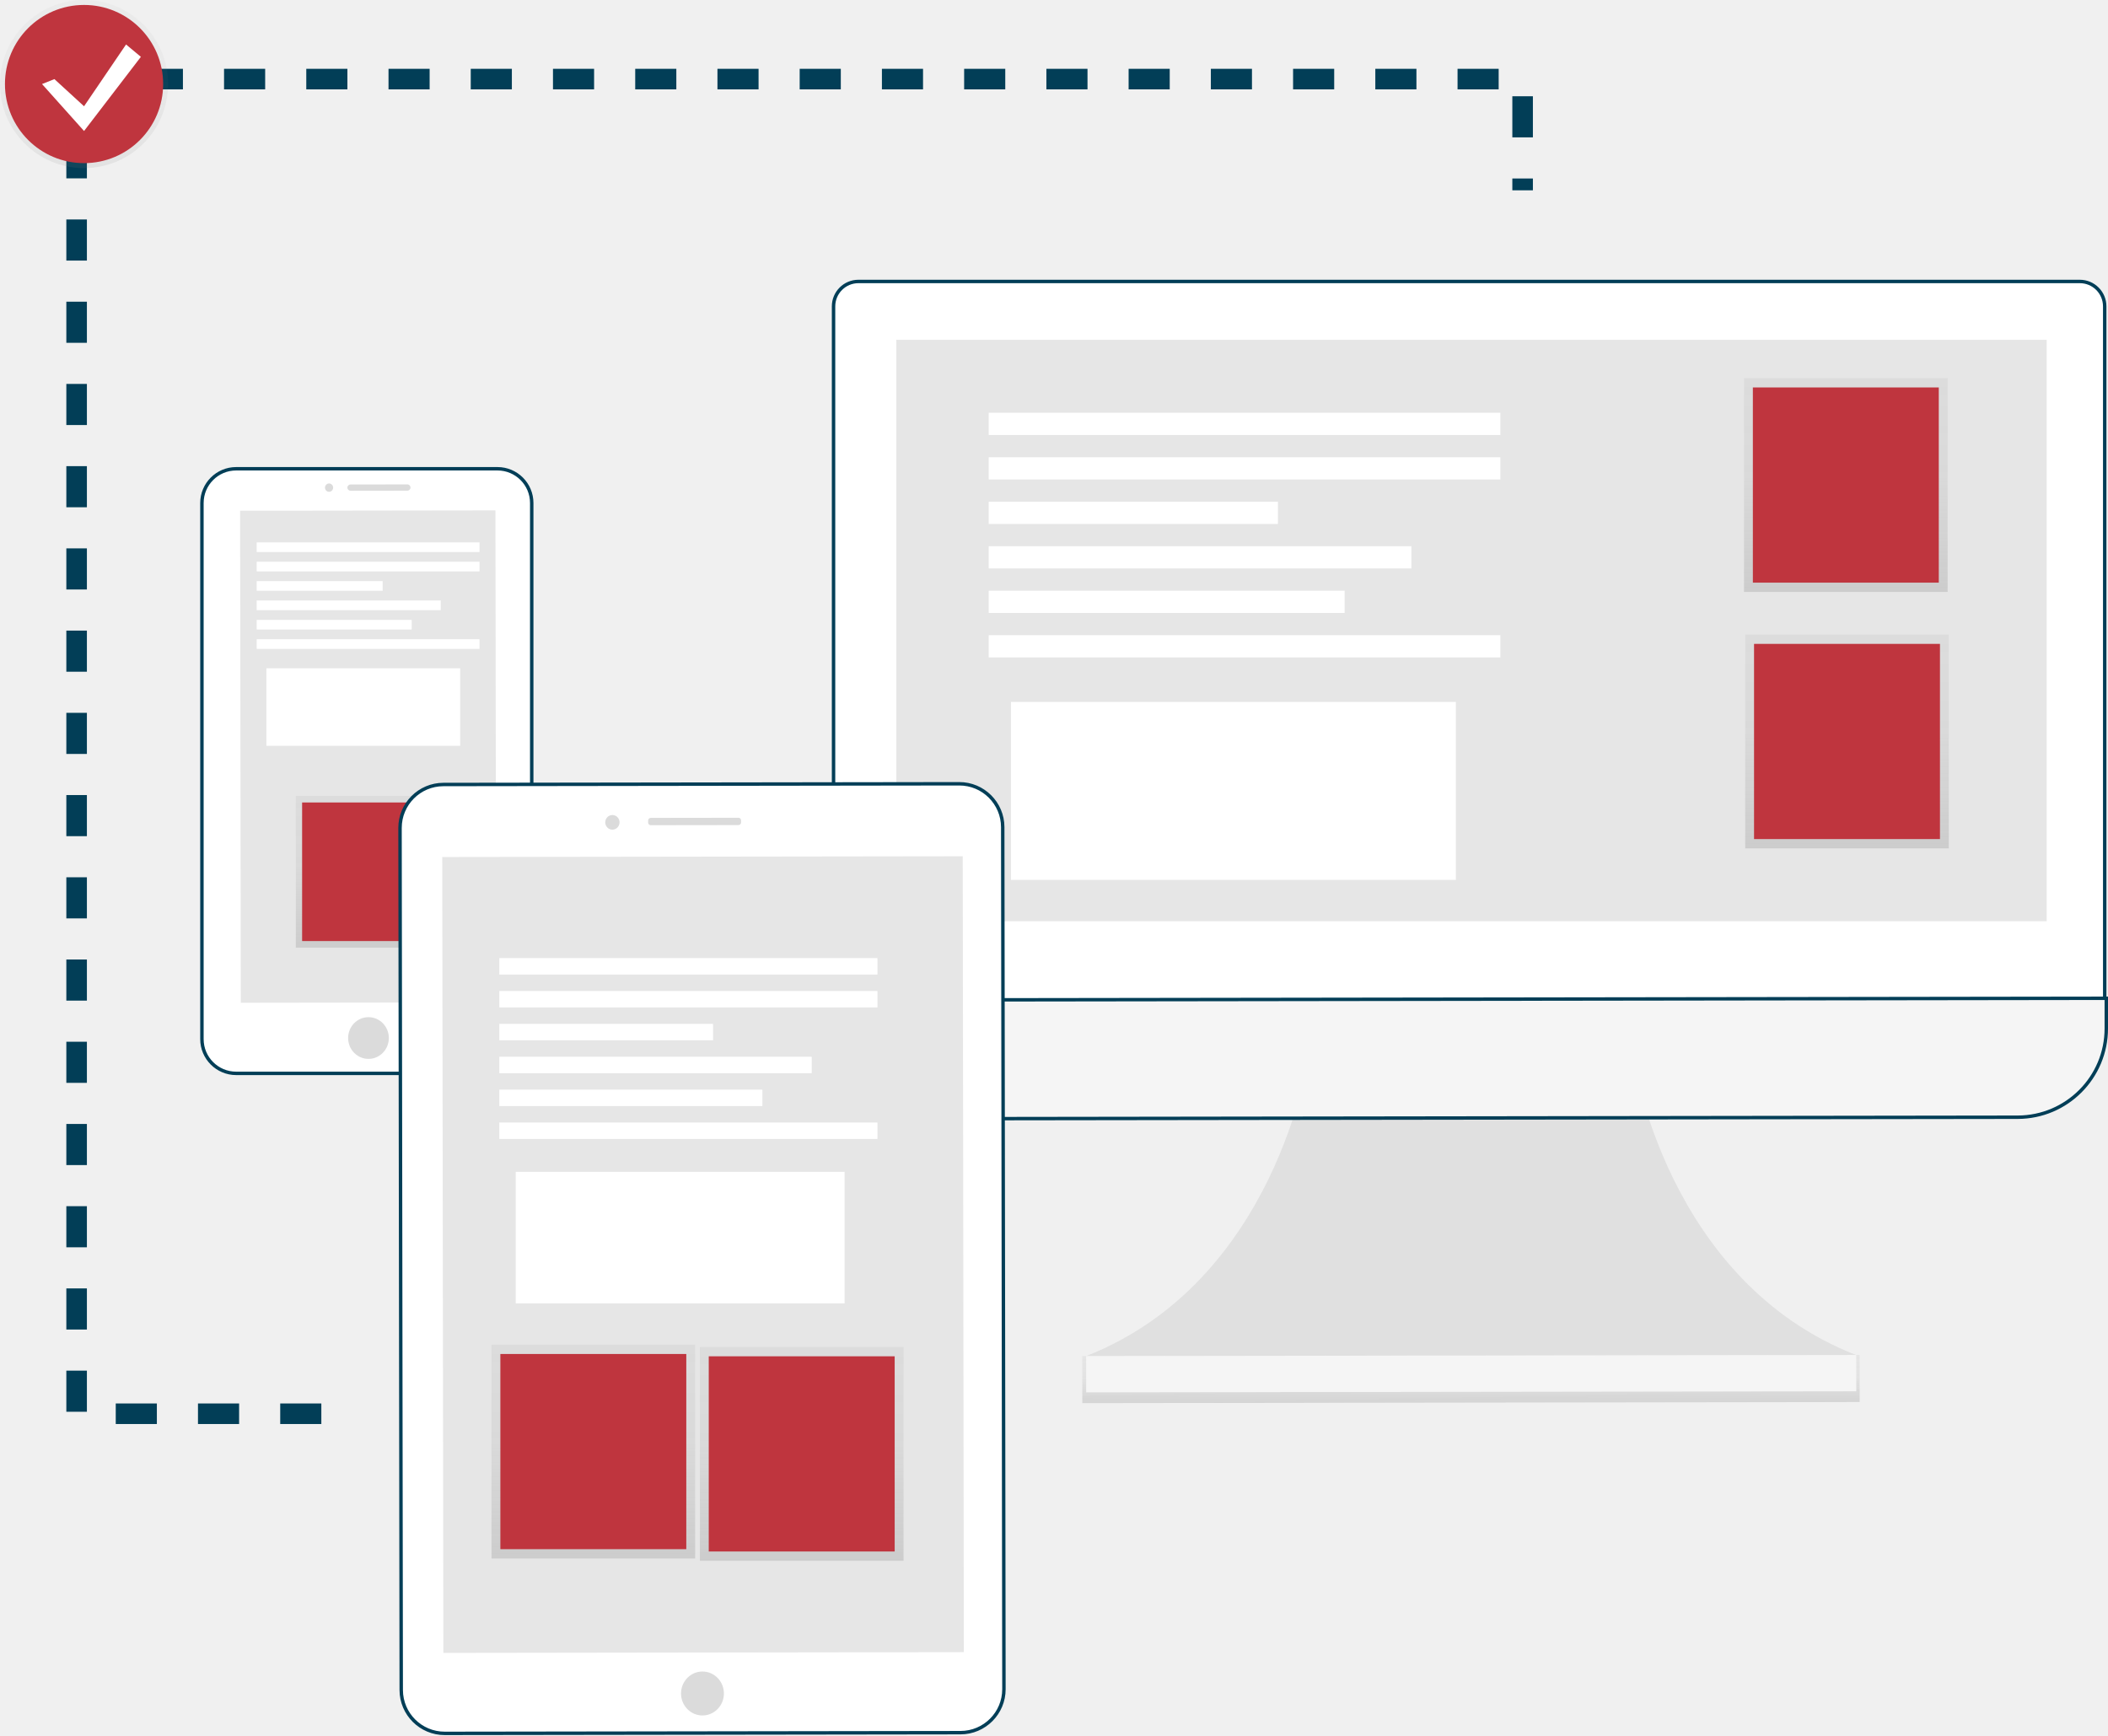
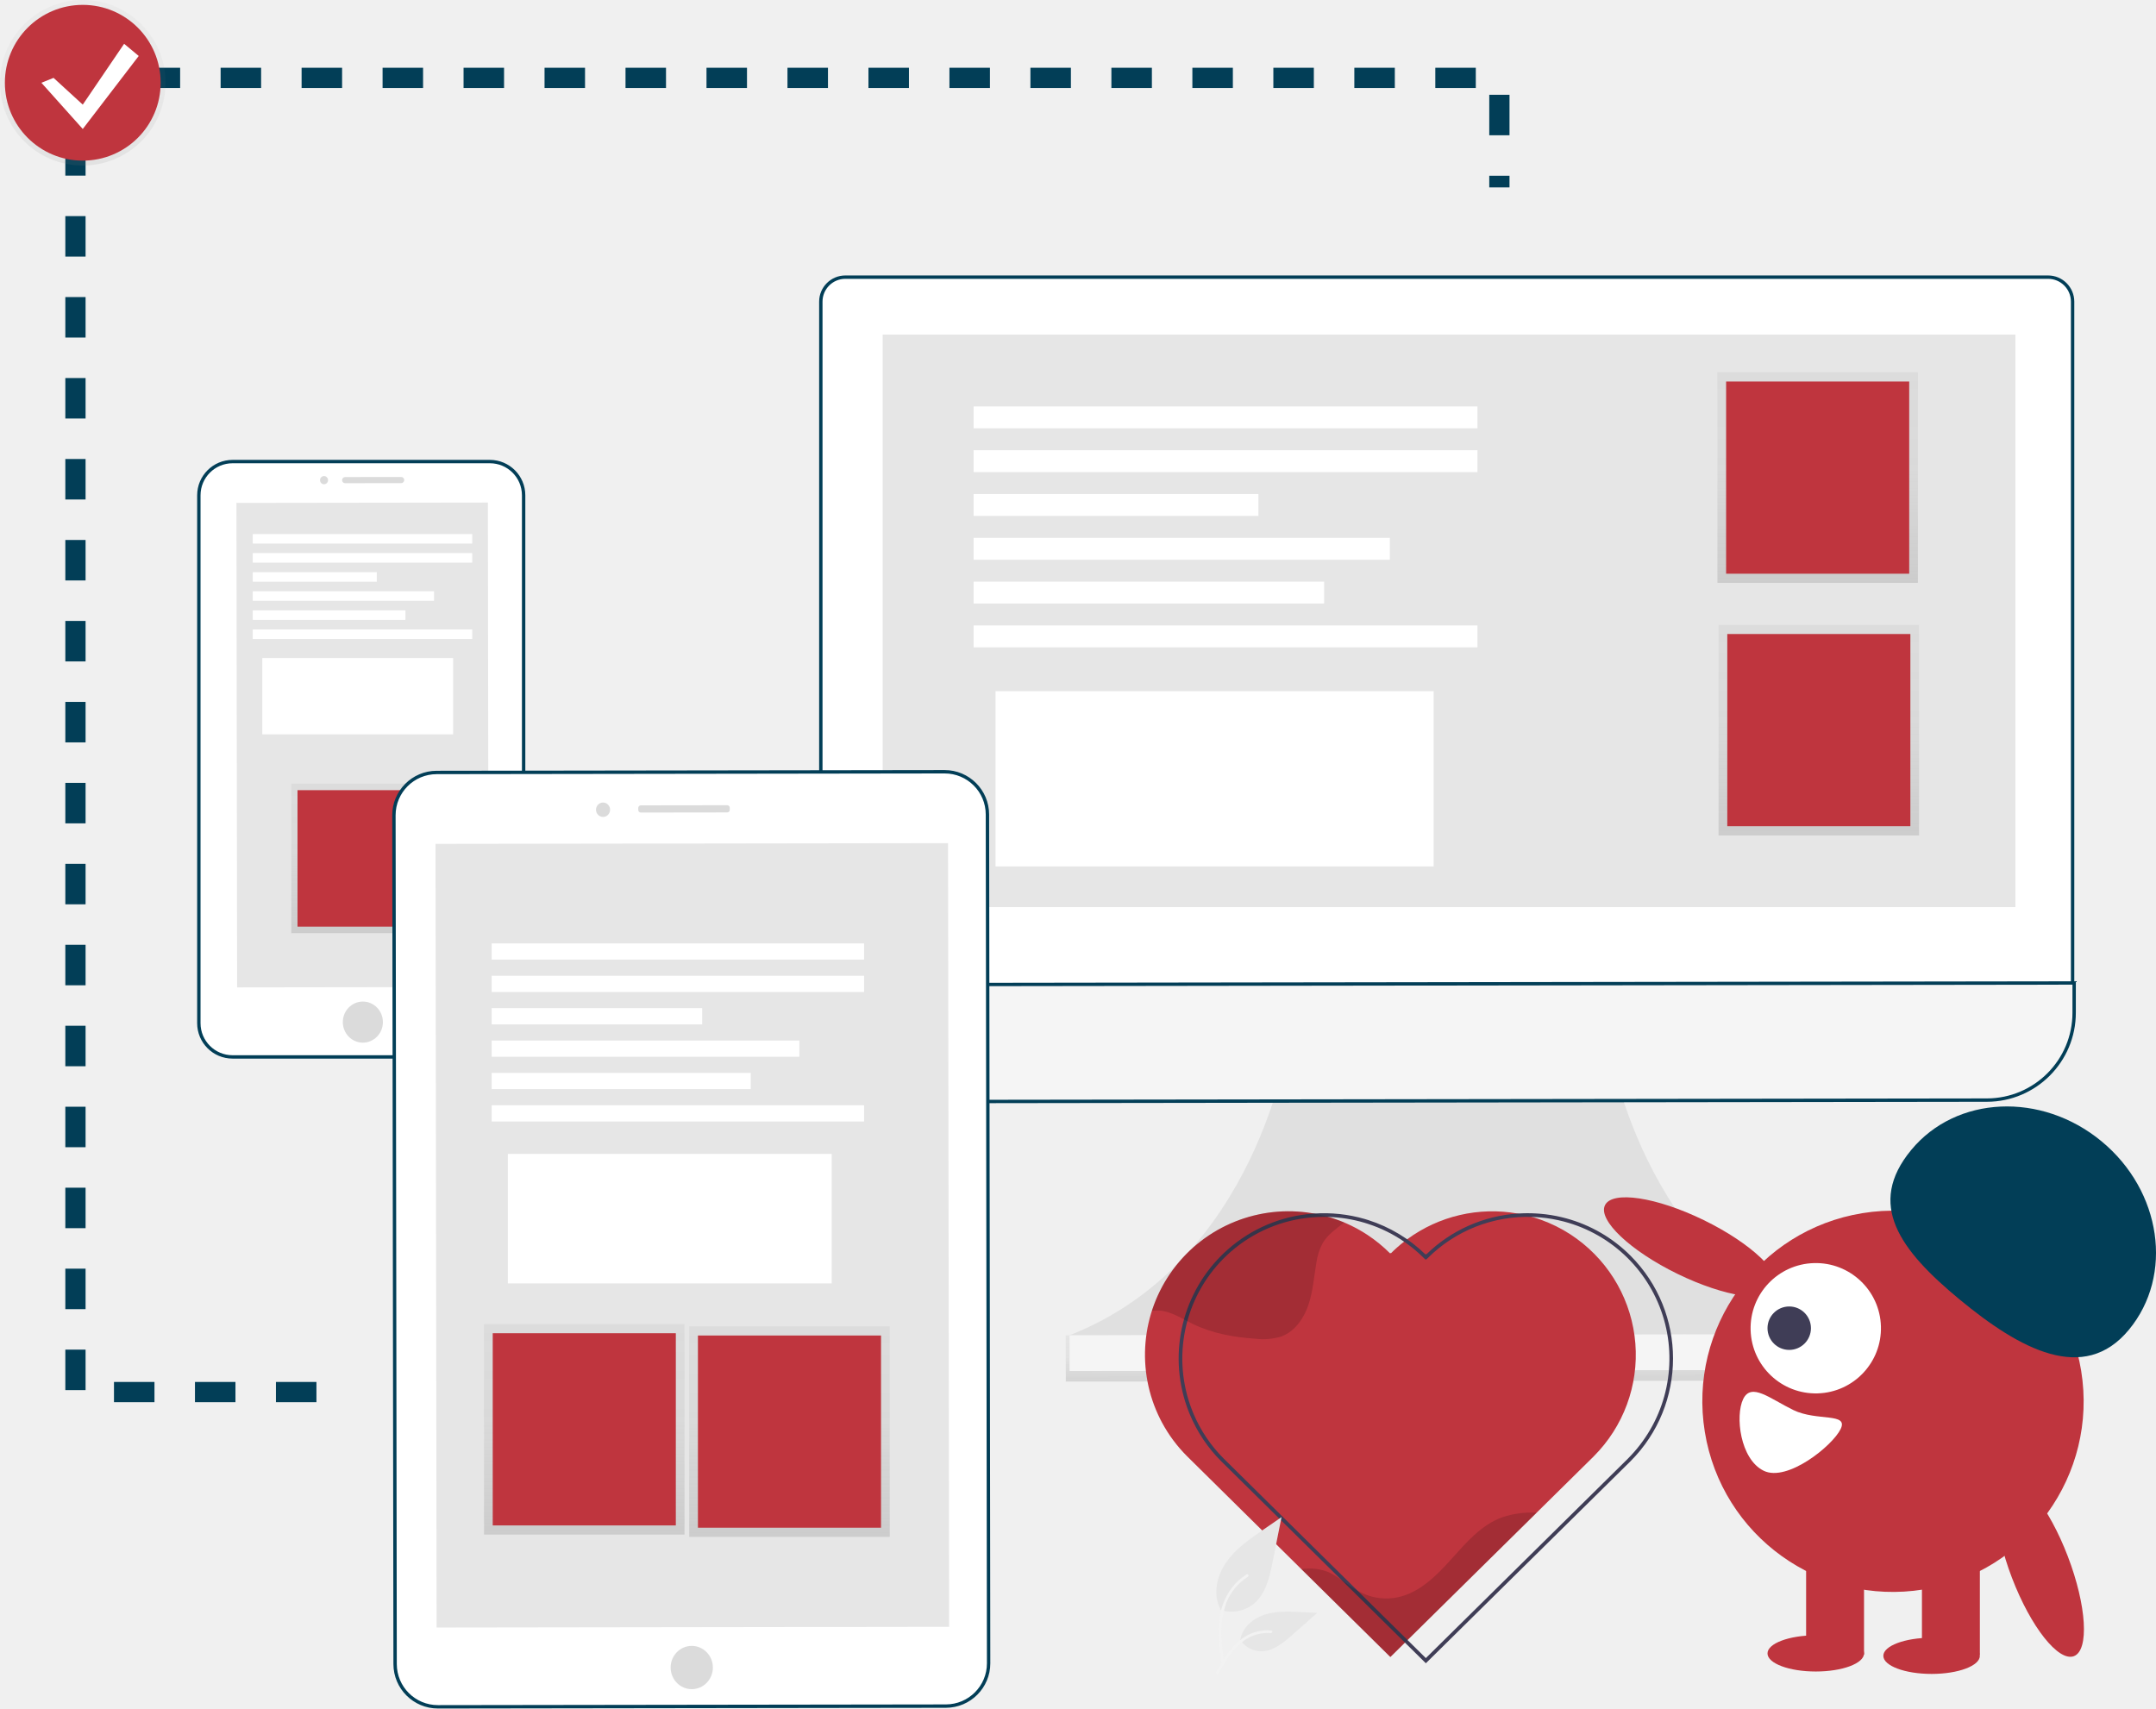
- <svg xmlns="http://www.w3.org/2000/svg" xmlns:xlink="http://www.w3.org/1999/xlink" id="we-known-img-7" width="615.222" height="506.452" viewBox="0 0 615.222 506.452">
+ <svg xmlns="http://www.w3.org/2000/svg" xmlns:xlink="http://www.w3.org/1999/xlink" id="we-known-img-7" width="638.98" height="506.452" viewBox="0 0 638.98 506.452">
  <defs>
    <linearGradient id="linear-gradient" x1="0.5" y1="1" x2="0.5" gradientUnits="objectBoundingBox">
      <stop offset="0" stop-color="gray" stop-opacity="0.251" />
      <stop offset="0.54" stop-color="gray" stop-opacity="0.122" />
      <stop offset="1" stop-color="gray" stop-opacity="0.102" />
    </linearGradient>
    <linearGradient id="linear-gradient-2" x1="0.499" y1="1.015" x2="0.499" y2="0.014" xlink:href="#linear-gradient" />
    <linearGradient id="linear-gradient-5" y1="1" y2="0" xlink:href="#linear-gradient" />
    <linearGradient id="linear-gradient-6" x1="0.499" y1="0.997" x2="0.499" y2="0.013" gradientUnits="objectBoundingBox">
      <stop offset="0" stop-opacity="0.09" />
      <stop offset="0.55" stop-opacity="0.071" />
      <stop offset="1" stop-opacity="0.02" />
    </linearGradient>
  </defs>
  <rect id="Rectangle_1206" data-name="Rectangle 1206" width="96.255" height="176.474" rx="10" transform="translate(58.933 136.82)" fill="#fff" stroke="#023e57" stroke-width="1" />
  <rect id="Rectangle_1207" data-name="Rectangle 1207" width="74.522" height="143.612" transform="translate(70.073 149.069) rotate(-0.08)" fill="#e6e6e6" />
  <ellipse id="Ellipse_347" data-name="Ellipse 347" cx="5.94" cy="6.089" rx="5.94" ry="6.089" transform="translate(101.594 296.894) rotate(-0.08)" fill="#dbdbdb" />
  <ellipse id="Ellipse_348" data-name="Ellipse 348" cx="1.189" cy="1.216" rx="1.189" ry="1.216" transform="translate(94.848 141.115) rotate(-0.08)" fill="#dbdbdb" />
  <rect id="Rectangle_1208" data-name="Rectangle 1208" width="18.421" height="1.825" rx="0.912" transform="translate(101.383 141.41) rotate(-0.08)" fill="#dbdbdb" />
  <rect id="Rectangle_1209" data-name="Rectangle 1209" width="42.194" height="44.303" transform="translate(86.335 232.298)" fill="url(#linear-gradient)" />
  <rect id="Rectangle_1210" data-name="Rectangle 1210" width="38.525" height="40.451" transform="translate(88.173 234.224)" fill="#bf353e" />
  <rect id="Rectangle_1213" data-name="Rectangle 1213" width="65.035" height="2.825" transform="translate(74.914 158.303)" fill="#fff" />
  <rect id="Rectangle_1214" data-name="Rectangle 1214" width="65.035" height="2.825" transform="translate(74.914 163.952)" fill="#fff" />
  <rect id="Rectangle_1215" data-name="Rectangle 1215" width="36.761" height="2.825" transform="translate(74.914 169.608)" fill="#fff" />
  <rect id="Rectangle_1216" data-name="Rectangle 1216" width="53.723" height="2.825" transform="translate(74.914 175.264)" fill="#fff" />
  <rect id="Rectangle_1217" data-name="Rectangle 1217" width="45.242" height="2.825" transform="translate(74.914 180.92)" fill="#fff" />
  <rect id="Rectangle_1218" data-name="Rectangle 1218" width="65.035" height="2.825" transform="translate(74.914 186.576)" fill="#fff" />
  <rect id="Rectangle_1219" data-name="Rectangle 1219" width="56.554" height="22.618" transform="translate(77.746 195.057)" fill="#fff" />
  <path id="Path_3736" data-name="Path 3736" d="M770.576,526.13s9.461,65,65,86.591l-112.378.155-112.378.155c55.452-21.746,64.771-86.774,64.771-86.774Z" transform="translate(-293.85 -217.222)" fill="#e0e0e0" />
  <rect id="Rectangle_1220" data-name="Rectangle 1220" width="226.878" height="13.731" transform="translate(315.853 395.802) rotate(-0.08)" fill="url(#linear-gradient-2)" />
  <rect id="Rectangle_1221" data-name="Rectangle 1221" width="224.756" height="10.596" transform="translate(316.988 395.8) rotate(-0.08)" fill="#f5f5f5" />
  <path id="Path_3738" data-name="Path 3738" d="M509.511,189.5H865.966a7.264,7.264,0,0,1,7.264,7.264V399.707H502.24V196.764A7.264,7.264,0,0,1,509.511,189.5Z" transform="translate(-258.968 -107.348)" fill="#fff" stroke="#023e57" stroke-width="1" />
  <path id="Path_3739" data-name="Path 3739" d="M847.569,534.9l-319.2.439a25.9,25.9,0,0,1-25.929-25.861v-8.785l370.99-.514v8.785A25.9,25.9,0,0,1,847.569,534.9Z" transform="translate(-258.708 -208.808)" fill="#f5f5f5" stroke="#023e57" stroke-width="1" />
  <rect id="Rectangle_1222" data-name="Rectangle 1222" width="335.722" height="169.696" transform="translate(261.599 99.181)" fill="#e6e6e6" />
  <rect id="Rectangle_1223" data-name="Rectangle 1223" width="59.426" height="62.399" transform="translate(508.993 110.371)" fill="url(#linear-gradient)" />
  <rect id="Rectangle_1224" data-name="Rectangle 1224" width="54.263" height="56.973" transform="translate(511.574 113.088)" fill="#bf353e" />
  <rect id="Rectangle_1226" data-name="Rectangle 1226" width="59.426" height="62.399" transform="translate(509.337 185.225)" fill="url(#linear-gradient)" />
  <rect id="Rectangle_1227" data-name="Rectangle 1227" width="54.263" height="56.973" transform="translate(511.919 187.934)" fill="#bf353e" />
  <rect id="Rectangle_1229" data-name="Rectangle 1229" width="149.329" height="6.494" transform="translate(288.555 120.474)" fill="#fff" />
  <rect id="Rectangle_1230" data-name="Rectangle 1230" width="149.329" height="6.494" transform="translate(288.555 133.455)" fill="#fff" />
  <rect id="Rectangle_1231" data-name="Rectangle 1231" width="84.402" height="6.494" transform="translate(288.555 146.443)" fill="#fff" />
  <rect id="Rectangle_1232" data-name="Rectangle 1232" width="123.359" height="6.494" transform="translate(288.555 159.424)" fill="#fff" />
  <rect id="Rectangle_1233" data-name="Rectangle 1233" width="103.877" height="6.494" transform="translate(288.555 172.412)" fill="#fff" />
  <rect id="Rectangle_1234" data-name="Rectangle 1234" width="149.329" height="6.494" transform="translate(288.555 185.394)" fill="#fff" />
  <rect id="Rectangle_1235" data-name="Rectangle 1235" width="129.846" height="51.939" transform="translate(295.048 204.876)" fill="#fff" />
  <path id="Path_3759" data-name="Path 3759" d="M104.511,423.713H33.09V34.16H455.106V66.623" transform="translate(-10.729 -11.076)" fill="none" stroke="#023e57" stroke-miterlimit="10" stroke-width="6" stroke-dasharray="12" />
  <g id="Group_1229" data-name="Group 1229" transform="translate(0 0)" opacity="0.5">
    <circle id="Ellipse_362" data-name="Ellipse 362" cx="24.53" cy="24.53" r="24.53" fill="url(#linear-gradient-5)" />
  </g>
  <circle id="Ellipse_363" data-name="Ellipse 363" cx="23.084" cy="23.084" r="23.084" transform="translate(1.446 1.446)" fill="#bf353e" />
  <path id="Path_3760" data-name="Path 3760" d="M21.759,29.313l8.656,7.933L42.673,19.21,47,22.819,30.415,44.463,18.15,30.759Z" transform="translate(-5.885 -6.229)" fill="#fff" />
  <rect id="Rectangle_1237" data-name="Rectangle 1237" width="161.742" height="243.509" transform="translate(124.169 246.775) rotate(-0.08)" fill="url(#linear-gradient-6)" />
  <rect id="Rectangle_1238" data-name="Rectangle 1238" width="175.899" height="276.959" rx="12.68" transform="translate(116.731 228.993) rotate(-0.08)" fill="#fff" stroke="#023e57" stroke-width="1" />
  <rect id="Rectangle_1239" data-name="Rectangle 1239" width="151.903" height="232.298" transform="translate(129.072 250.14) rotate(-0.08)" fill="#e6e6e6" />
  <ellipse id="Ellipse_364" data-name="Ellipse 364" cx="6.257" cy="6.413" rx="6.257" ry="6.413" transform="translate(198.76 487.875)" fill="#dbdbdb" />
  <ellipse id="Ellipse_365" data-name="Ellipse 365" cx="2.088" cy="2.135" rx="2.088" ry="2.135" transform="translate(176.635 237.89) rotate(-0.08)" fill="#dbdbdb" />
  <rect id="Rectangle_1240" data-name="Rectangle 1240" width="27.125" height="2.135" rx="0.76" transform="translate(189.158 238.724) rotate(-0.08)" fill="#dbdbdb" />
  <rect id="Rectangle_1241" data-name="Rectangle 1241" width="59.426" height="62.399" transform="translate(204.267 393.155)" fill="url(#linear-gradient)" />
  <rect id="Rectangle_1242" data-name="Rectangle 1242" width="54.263" height="56.973" transform="translate(206.849 395.871)" fill="#bf353e" />
  <rect id="Rectangle_1244" data-name="Rectangle 1244" width="59.426" height="62.399" transform="translate(143.449 392.479)" fill="url(#linear-gradient)" />
  <rect id="Rectangle_1245" data-name="Rectangle 1245" width="54.263" height="56.973" transform="translate(146.031 395.196)" fill="#bf353e" />
  <rect id="Rectangle_1247" data-name="Rectangle 1247" width="110.371" height="4.798" transform="translate(145.72 279.648)" fill="#fff" />
  <rect id="Rectangle_1248" data-name="Rectangle 1248" width="110.371" height="4.798" transform="translate(145.72 289.244)" fill="#fff" />
  <rect id="Rectangle_1249" data-name="Rectangle 1249" width="62.386" height="4.798" transform="translate(145.72 298.84)" fill="#fff" />
  <rect id="Rectangle_1250" data-name="Rectangle 1250" width="91.18" height="4.798" transform="translate(145.72 308.442)" fill="#fff" />
  <rect id="Rectangle_1251" data-name="Rectangle 1251" width="76.779" height="4.798" transform="translate(145.72 318.038)" fill="#fff" />
  <rect id="Rectangle_1252" data-name="Rectangle 1252" width="110.371" height="4.798" transform="translate(145.72 327.633)" fill="#fff" />
  <rect id="Rectangle_1253" data-name="Rectangle 1253" width="95.978" height="38.39" transform="translate(150.518 342.034)" fill="#fff" />
+   <g id="Group_1278" data-name="Group 1278" transform="translate(-263.656 -3882.779)">
+     <ellipse id="Ellipse_578" data-name="Ellipse 578" cx="8.869" cy="28.251" rx="8.869" ry="28.251" transform="translate(735.441 4248.004) rotate(-64)" fill="#bf353e" />
+     <ellipse id="Ellipse_579" data-name="Ellipse 579" cx="56.501" cy="56.501" rx="56.501" ry="56.501" transform="translate(759.865 4251.434) rotate(-9.217)" fill="#bf353e" />
+     <rect id="Rectangle_1417" data-name="Rectangle 1417" width="17.165" height="30.754" transform="translate(833.268 4342.49)" fill="#bf353e" />
+     <rect id="Rectangle_1418" data-name="Rectangle 1418" width="17.165" height="30.754" transform="translate(798.939 4342.49)" fill="#bf353e" />
+     <ellipse id="Ellipse_580" data-name="Ellipse 580" cx="14.304" cy="5.364" rx="14.304" ry="5.364" transform="translate(821.825 4368.236)" fill="#bf353e" />
+     <ellipse id="Ellipse_581" data-name="Ellipse 581" cx="14.304" cy="5.364" rx="14.304" ry="5.364" transform="translate(787.496 4367.521)" fill="#bf353e" />
+     <path id="Path_4115" data-name="Path 4115" d="M828.165,607.432c-17.813-14.719-27.713-28.215-14.378-44.354s38.585-17.289,56.4-2.569,21.443,39.734,8.107,55.872S845.976,622.152,828.165,607.432Z" transform="translate(16.305 3660.572)" fill="#023e57" />
+     <ellipse id="Ellipse_582" data-name="Ellipse 582" cx="19.31" cy="19.311" rx="19.31" ry="19.311" transform="matrix(1, -0.029, 0.029, 1, 781.932, 4257.746)" fill="#fff" />
+     <ellipse id="Ellipse_583" data-name="Ellipse 583" cx="6.437" cy="6.437" rx="6.437" ry="6.437" transform="translate(787.496 4270.045)" fill="#3f3d56" />
+     <path id="Path_4116" data-name="Path 4116" d="M772.077,606.861c-3.91,3.91-6.675,16.588-1.175,22.089s21.666-.351,25.576-4.261-5.915-4.4-11.416-9.9S775.987,602.95,772.077,606.861Z" transform="translate(-147.296 3975.041) rotate(-19)" fill="#fff" />
+     <ellipse id="Ellipse_584" data-name="Ellipse 584" cx="8.869" cy="28.251" rx="8.869" ry="28.251" transform="matrix(0.934, -0.357, 0.357, 0.934, 849.859, 4324.088)" fill="#bf353e" />
+     <g id="Group_1280" data-name="Group 1280">
+       <path id="Path_4106" data-name="Path 4106" d="M476.81,372.172l-16.933,16.712-38.268,37.761-.775.764-4.315,4.257-9.046-8.937-.8-.785-16.539-16.336h0l-5.3-5.238-3.131-3.095-9.325-9.209-1.259-1.245-14.863-14.682a42.589,42.589,0,0,1-7.428-10c-.181-.329-.351-.662-.518-1a42.534,42.534,0,0,1,45.142-61h0c.138.022.271.043.409.072a41.117,41.117,0,0,1,4.311,1,42.382,42.382,0,0,1,10.541,4.68q.516.32,1.021.652a42.778,42.778,0,0,1,6.686,5.462l.127-.127.127.127a42.905,42.905,0,0,1,3.92-3.468c.3-.235.6-.467.908-.691a42.514,42.514,0,0,1,32.762-7.623,40.506,40.506,0,0,1,4.315,1.006q.711.2,1.412.434c.376.123.753.25,1.126.387a42.147,42.147,0,0,1,8.829,4.38q.907.592,1.788,1.238a42.549,42.549,0,0,1,5.071,64.5Z" transform="translate(259.201 3942.287)" fill="#bf353e" />
+       <path id="Path_4108" data-name="Path 4108" d="M505.282,313.717a42.77,42.77,0,0,0-19.014-11.058c-.478-.134-.952-.253-1.433-.366a42.3,42.3,0,0,0-6.295-1.01c-.369-.036-.738-.062-1.111-.08a41.687,41.687,0,0,0-5.585.022,42.857,42.857,0,0,0-27.09,12.108l-.13-.13-.13.13a42.935,42.935,0,0,0-16.9-10.164c-.358-.116-.72-.228-1.082-.333a43.319,43.319,0,0,0-15.065-1.611c-.141.007-.282.018-.42.033A42.824,42.824,0,0,0,385.9,311.9c-.659.579-1.307,1.187-1.937,1.817a43.126,43.126,0,0,0-9.643,46.169c.127.34.264.677.409,1.014a42.768,42.768,0,0,0,9.234,13.737l14.088,13.907,1.108,1.1,30.485,30.091.785.778,8.007,7.905,6.186,6.106,60.66-59.888A43.121,43.121,0,0,0,505.282,313.717Zm-.764,60.145-59.9,59.132-5.411-5.343-7.837-7.735-.785-.775L400.7,389.63l-1.09-1.075L384.73,373.866a41.7,41.7,0,0,1-8.962-13.292c-.145-.337-.282-.673-.409-1.01a42.037,42.037,0,0,1,9.371-45.08q1.01-1.01,2.067-1.933h0a41.765,41.765,0,0,1,24.064-10.193q1.775-.152,3.554-.152c.445,0,.887.007,1.332.022a42.026,42.026,0,0,1,10.732,1.737c.358.1.717.217,1.071.337a41.32,41.32,0,0,1,10.617,5.245,41.846,41.846,0,0,1,5.94,4.937l.384.384.127-.127.127.127.384-.384a41.871,41.871,0,0,1,31.025-12.256c.46.014.919.036,1.379.069.369.022.738.047,1.1.083a41.673,41.673,0,0,1,6.91,1.213c.485.123.966.257,1.444.405a41.974,41.974,0,0,1,17.523,69.864Z" transform="translate(241.617 3941.279)" fill="#3f3d56" />
+       <path id="Path_4109" data-name="Path 4109" d="M406.41,302.852c-2.324,1.835-4.818,3.529-6.327,6.038a17.405,17.405,0,0,0-1.951,6.135c-.695,4.141-.992,8.383-2.353,12.354s-4.007,7.764-7.934,9.245a18.347,18.347,0,0,1-7.717.688c-6.4-.434-12.85-1.582-18.613-4.4-3.222-1.578-6.345-3.707-9.925-3.942a9.2,9.2,0,0,0-2.179.119,42.53,42.53,0,0,1,47.625-28.954h0c.138.022.272.043.409.072a41.113,41.113,0,0,1,4.311,1A42.519,42.519,0,0,1,406.41,302.852Z" transform="translate(255.621 3942.295)" opacity="0.15" />
+       <g id="Group_1278-2" data-name="Group 1278" transform="translate(624.073 4332.486)">
+         <path id="Path_4110" data-name="Path 4110" d="M222.829,577.427a10.406,10.406,0,0,0,10.049-1.77c3.52-2.954,4.623-7.821,5.521-12.327L241.054,550l-5.56,3.828c-4,2.753-8.087,5.594-10.856,9.582s-3.977,9.432-1.753,13.747Z" transform="translate(-221.661 -550)" fill="#e6e6e6" />
+         <path id="Path_4111" data-name="Path 4111" d="M224.532,623.413a53.8,53.8,0,0,1-.747-12.394,19.492,19.492,0,0,1,3.759-10.22,17,17,0,0,1,4.362-3.953c.436-.275.838.416.4.69a16.162,16.162,0,0,0-6.393,7.714,25.907,25.907,0,0,0-1.376,11.16c.145,2.274.452,4.534.762,6.79a.414.414,0,0,1-.279.492.4.4,0,0,1-.492-.279Z" transform="translate(-222.889 -579.848)" fill="#f2f2f2" />
+         <path id="Path_4112" data-name="Path 4112" d="M241.052,635.7a7.66,7.66,0,0,0,6.674,3.445c3.379-.16,6.2-2.518,8.731-4.757l7.5-6.622-4.964-.238c-3.57-.171-7.231-.33-10.631.771s-6.535,3.75-7.157,7.269Z" transform="translate(-233.988 -599.384)" fill="#e6e6e6" />
+         <path id="Path_4113" data-name="Path 4113" d="M221.59,655.06c2.709-4.793,5.85-10.119,11.464-11.822a12.792,12.792,0,0,1,4.822-.5c.512.044.384.833-.127.789a11.885,11.885,0,0,0-7.7,2.036,20,20,0,0,0-5.289,5.708c-.876,1.334-1.66,2.724-2.445,4.112C222.07,655.829,221.337,655.509,221.59,655.06Z" transform="translate(-221.537 -609.139)" fill="#f2f2f2" />
+       </g>
+     </g>
+     <path id="Path_4117" data-name="Path 4117" d="M541.558,546.336,503.29,584.1l-.774.764-4.315,4.257-9.046-8.937-.8-.785L471.82,563.059a15.6,15.6,0,0,1,8.235.97c3.544,1.748,6.458,4.619,10.056,6.255a16.7,16.7,0,0,0,10.255,1.133c6.45-1.354,11.442-6.342,15.844-11.25s8.9-10.182,15.087-12.459A27.262,27.262,0,0,1,541.558,546.336Z" transform="translate(177.521 3784.838)" opacity="0.15" />
+   </g>
</svg>
